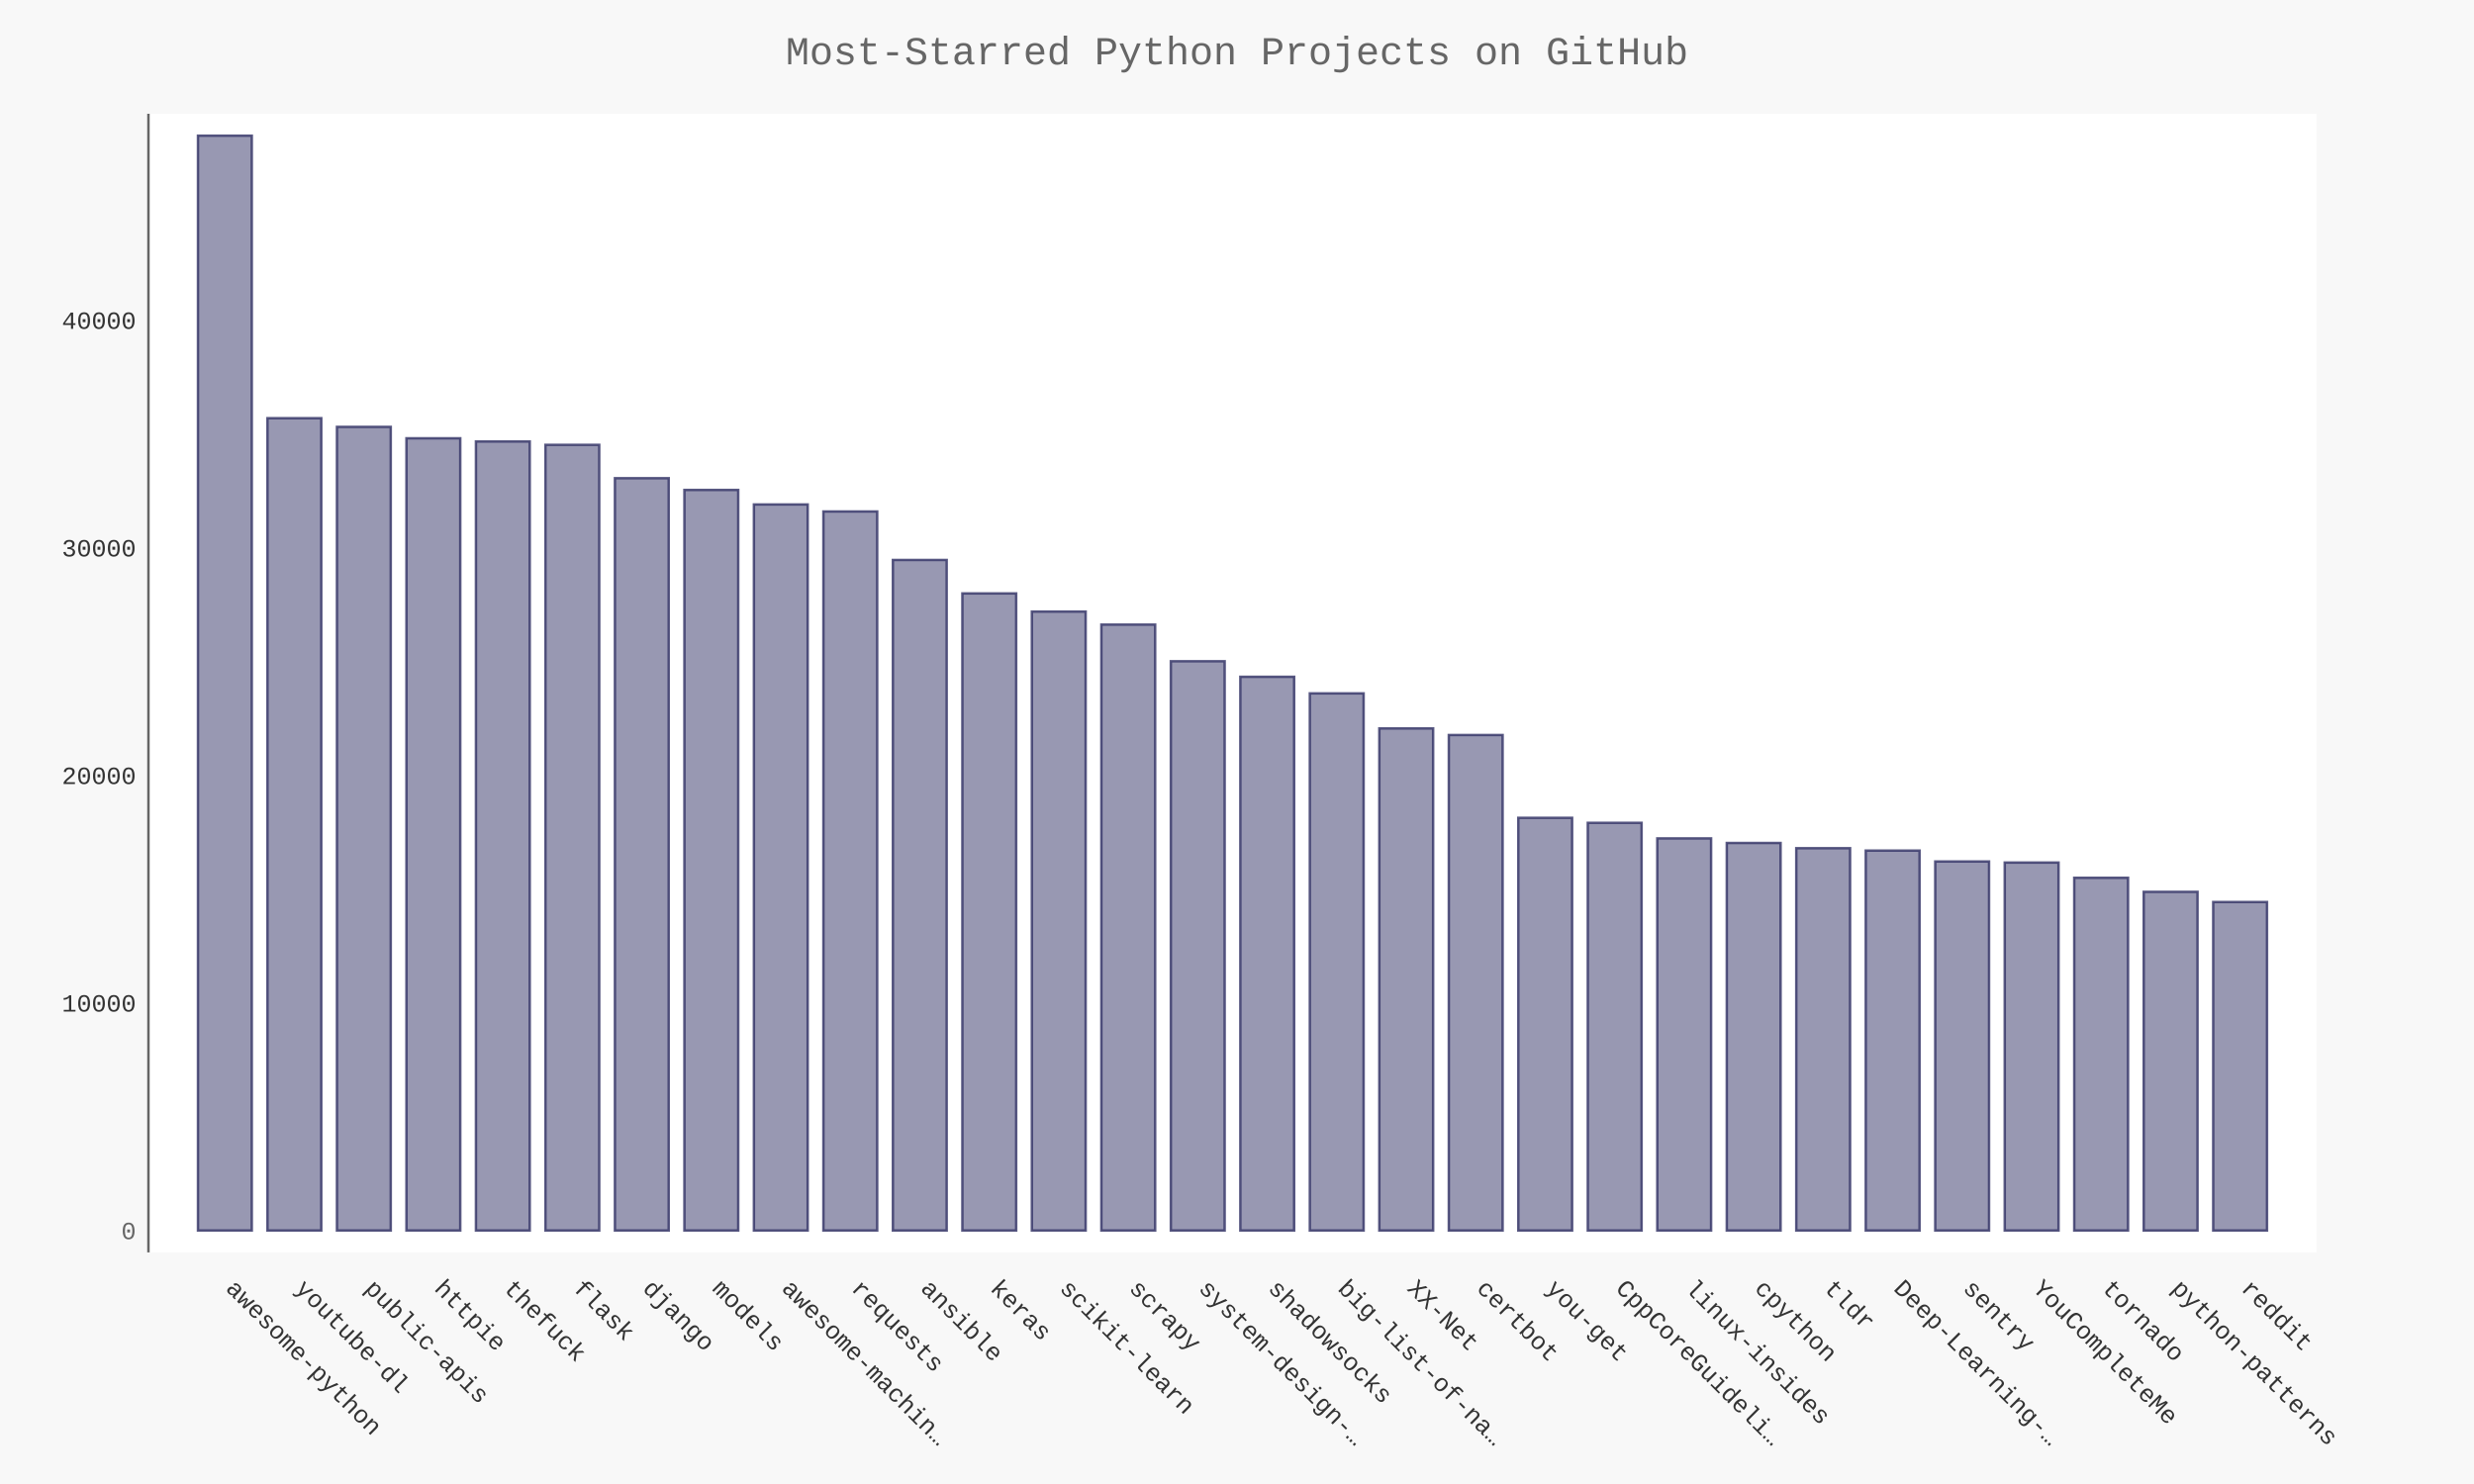
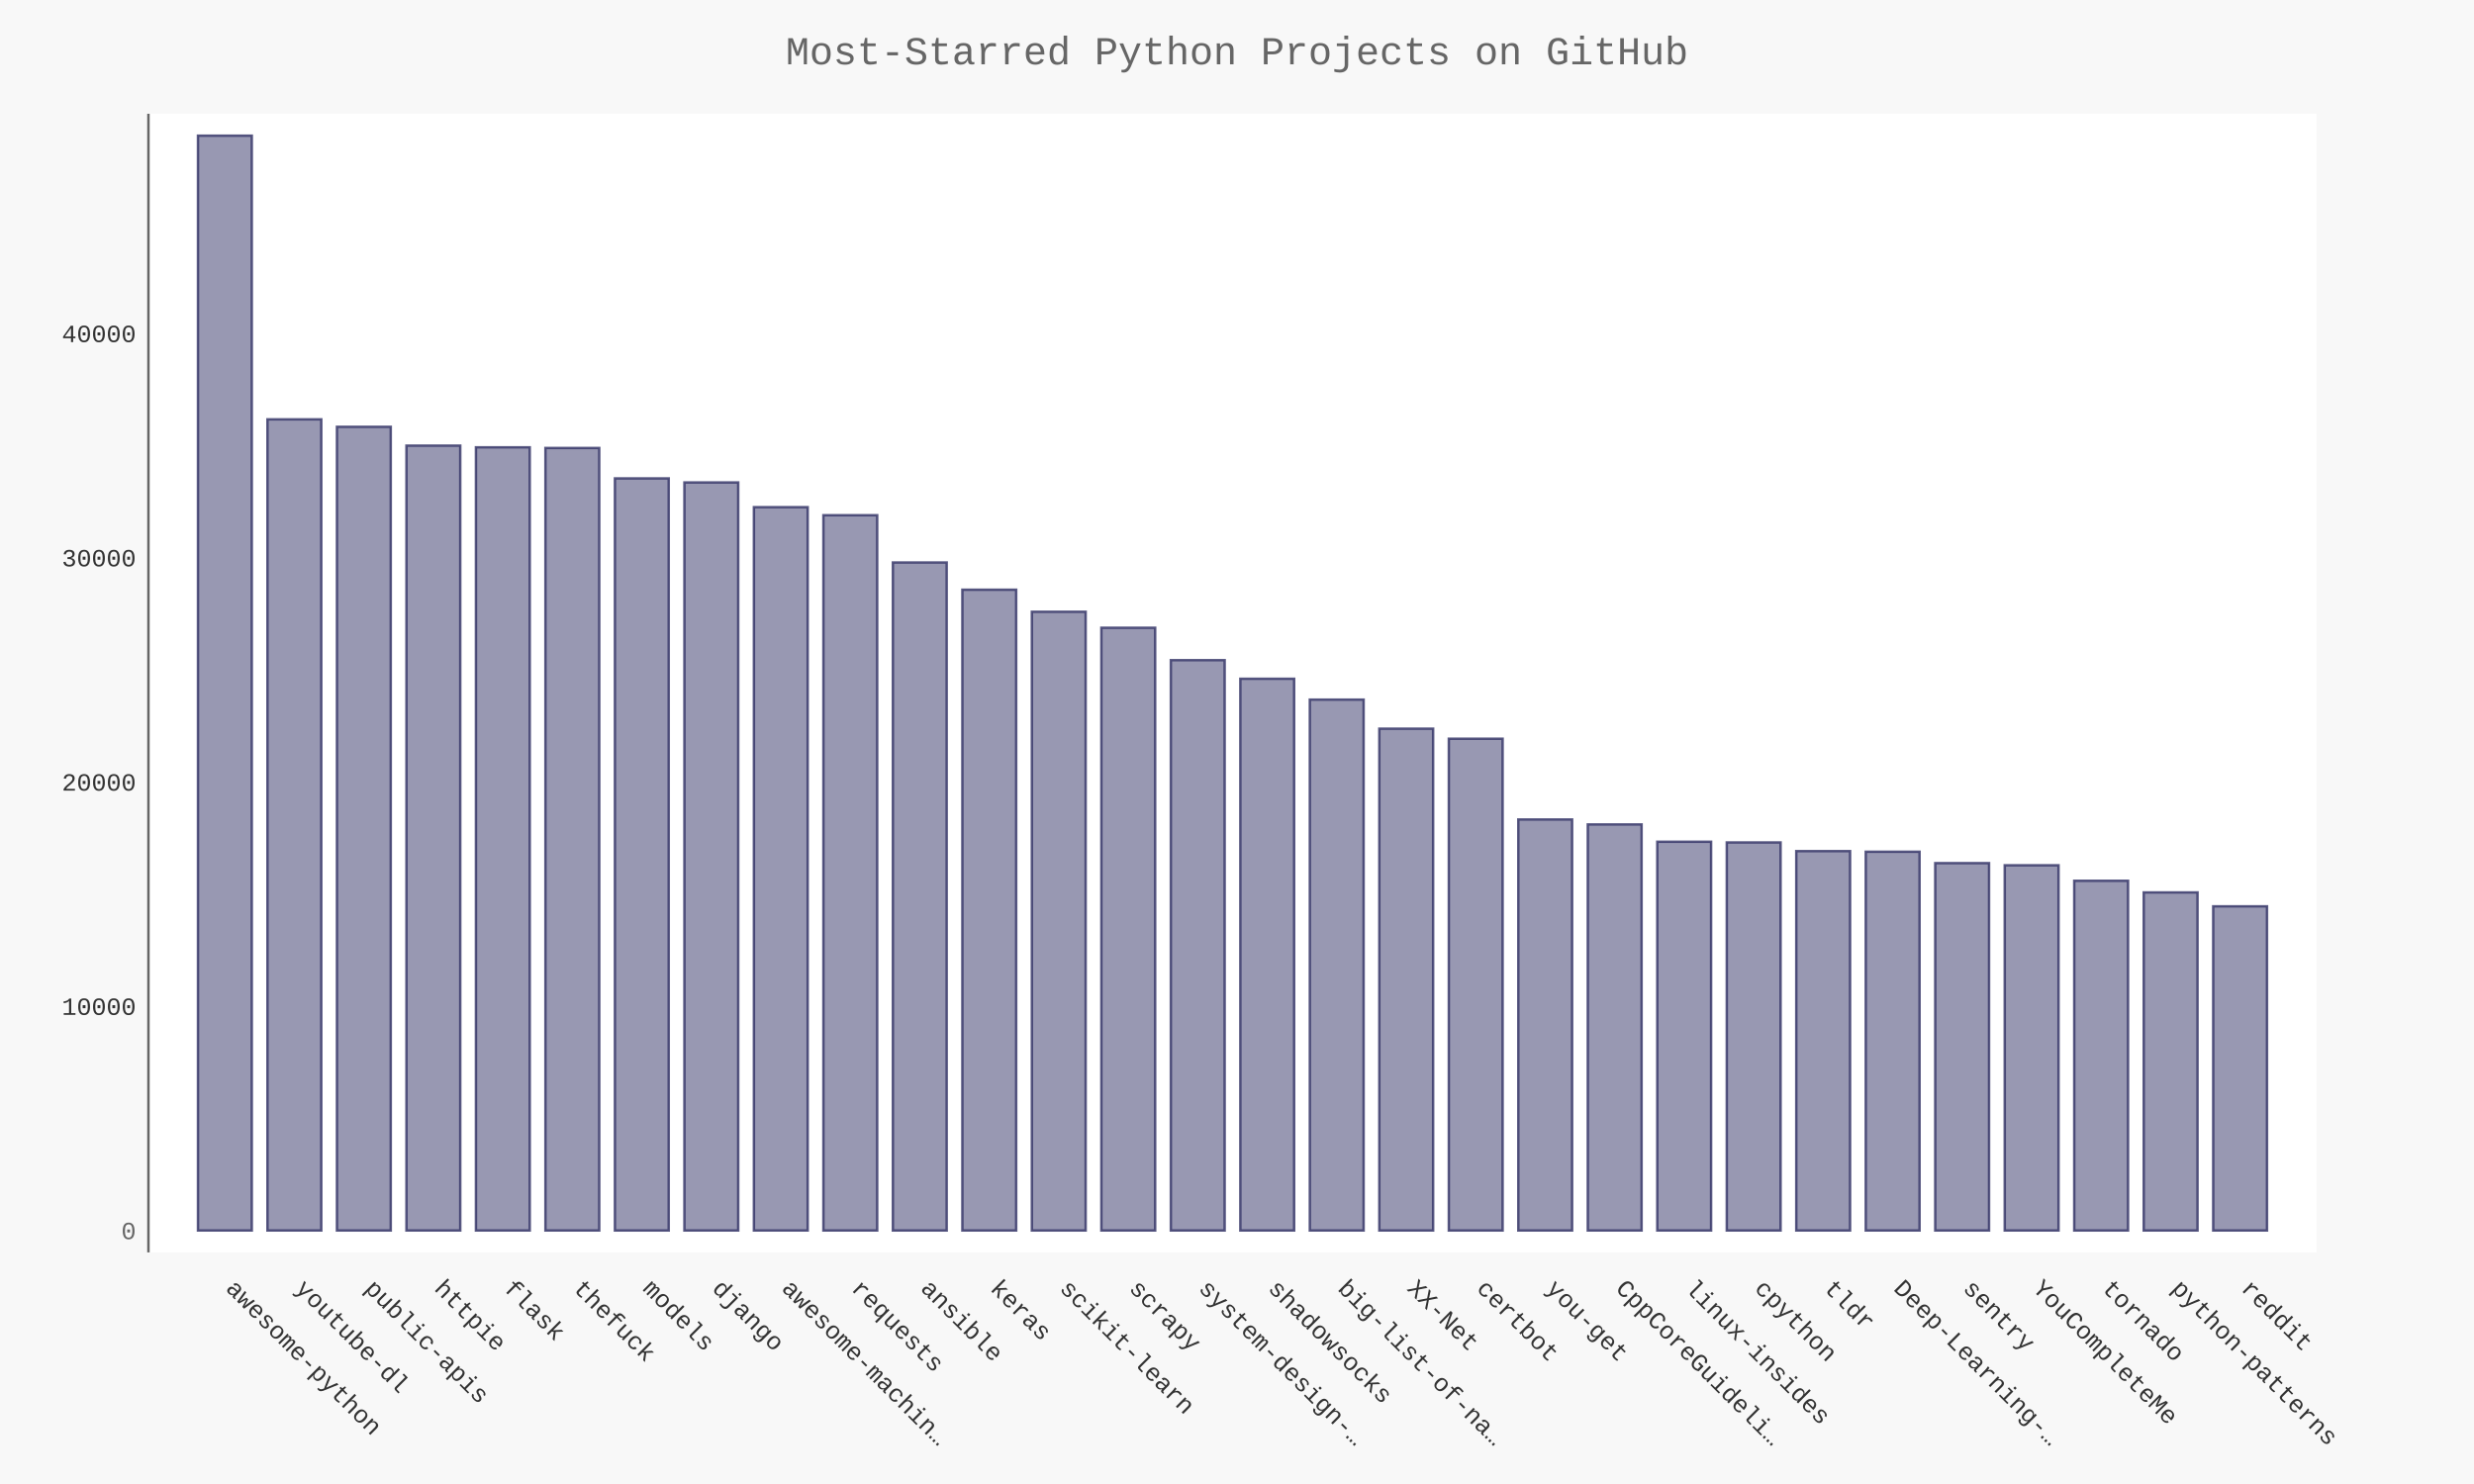
- <svg xmlns="http://www.w3.org/2000/svg" xmlns:xlink="http://www.w3.org/1999/xlink" class="pygal-chart" id="chart-b6508878-19f5-4d67-a6a8-941f6b8c673f" viewBox="0 0 1000 600">
+ <svg xmlns="http://www.w3.org/2000/svg" xmlns:xlink="http://www.w3.org/1999/xlink" id="chart-c97b041d-a76c-47fd-98cb-1122f6dab88b" class="pygal-chart" viewBox="0 0 1000 600">
  <defs>
-     <style type="text/css">#chart-b6508878-19f5-4d67-a6a8-941f6b8c673f{-webkit-user-select:none;-webkit-font-smoothing:antialiased;font-family:Consolas,"Liberation Mono",Menlo,Courier,monospace}#chart-b6508878-19f5-4d67-a6a8-941f6b8c673f .title{font-family:Consolas,"Liberation Mono",Menlo,Courier,monospace;font-size:16px}#chart-b6508878-19f5-4d67-a6a8-941f6b8c673f .legends .legend text{font-family:Consolas,"Liberation Mono",Menlo,Courier,monospace;font-size:14px}#chart-b6508878-19f5-4d67-a6a8-941f6b8c673f .axis text{font-family:Consolas,"Liberation Mono",Menlo,Courier,monospace;font-size:10px}#chart-b6508878-19f5-4d67-a6a8-941f6b8c673f .axis text.major{font-family:Consolas,"Liberation Mono",Menlo,Courier,monospace;font-size:10px}#chart-b6508878-19f5-4d67-a6a8-941f6b8c673f .text-overlay text.value{font-family:Consolas,"Liberation Mono",Menlo,Courier,monospace;font-size:16px}#chart-b6508878-19f5-4d67-a6a8-941f6b8c673f .text-overlay text.label{font-family:Consolas,"Liberation Mono",Menlo,Courier,monospace;font-size:10px}#chart-b6508878-19f5-4d67-a6a8-941f6b8c673f .tooltip{font-family:Consolas,"Liberation Mono",Menlo,Courier,monospace;font-size:14px}#chart-b6508878-19f5-4d67-a6a8-941f6b8c673f text.no_data{font-family:Consolas,"Liberation Mono",Menlo,Courier,monospace;font-size:64px}
- #chart-b6508878-19f5-4d67-a6a8-941f6b8c673f{background-color:#f8f8f8}#chart-b6508878-19f5-4d67-a6a8-941f6b8c673f path,#chart-b6508878-19f5-4d67-a6a8-941f6b8c673f line,#chart-b6508878-19f5-4d67-a6a8-941f6b8c673f rect,#chart-b6508878-19f5-4d67-a6a8-941f6b8c673f circle{-webkit-transition:250ms ease-in;-moz-transition:250ms ease-in;transition:250ms ease-in}#chart-b6508878-19f5-4d67-a6a8-941f6b8c673f .graph &gt; .background{fill:#f8f8f8}#chart-b6508878-19f5-4d67-a6a8-941f6b8c673f .plot &gt; .background{fill:#ffffff}#chart-b6508878-19f5-4d67-a6a8-941f6b8c673f .graph{fill:#333}#chart-b6508878-19f5-4d67-a6a8-941f6b8c673f text.no_data{fill:#666}#chart-b6508878-19f5-4d67-a6a8-941f6b8c673f .title{fill:#666}#chart-b6508878-19f5-4d67-a6a8-941f6b8c673f .legends .legend text{fill:#333}#chart-b6508878-19f5-4d67-a6a8-941f6b8c673f .legends .legend:hover text{fill:#666}#chart-b6508878-19f5-4d67-a6a8-941f6b8c673f .axis .line{stroke:#666}#chart-b6508878-19f5-4d67-a6a8-941f6b8c673f .axis .guide.line{stroke:rgba(0,0,0,0.5)}#chart-b6508878-19f5-4d67-a6a8-941f6b8c673f .axis .major.line{stroke:#333}#chart-b6508878-19f5-4d67-a6a8-941f6b8c673f .axis text.major{fill:#666}#chart-b6508878-19f5-4d67-a6a8-941f6b8c673f .axis.y .guides:hover .guide.line,#chart-b6508878-19f5-4d67-a6a8-941f6b8c673f .line-graph .axis.x .guides:hover .guide.line,#chart-b6508878-19f5-4d67-a6a8-941f6b8c673f .stackedline-graph .axis.x .guides:hover .guide.line,#chart-b6508878-19f5-4d67-a6a8-941f6b8c673f .xy-graph .axis.x .guides:hover .guide.line{stroke:#666}#chart-b6508878-19f5-4d67-a6a8-941f6b8c673f .axis .guides:hover text{fill:#666}#chart-b6508878-19f5-4d67-a6a8-941f6b8c673f .reactive{fill-opacity:.5;stroke-opacity:.8}#chart-b6508878-19f5-4d67-a6a8-941f6b8c673f .ci{stroke:#333}#chart-b6508878-19f5-4d67-a6a8-941f6b8c673f .reactive.active,#chart-b6508878-19f5-4d67-a6a8-941f6b8c673f .active .reactive{fill-opacity:.9;stroke-opacity:.9;stroke-width:4}#chart-b6508878-19f5-4d67-a6a8-941f6b8c673f .ci .reactive.active{stroke-width:1.5}#chart-b6508878-19f5-4d67-a6a8-941f6b8c673f .series text{fill:#666}#chart-b6508878-19f5-4d67-a6a8-941f6b8c673f .tooltip rect{fill:#ffffff;stroke:#666;-webkit-transition:opacity 250ms ease-in;-moz-transition:opacity 250ms ease-in;transition:opacity 250ms ease-in}#chart-b6508878-19f5-4d67-a6a8-941f6b8c673f .tooltip .label{fill:#333}#chart-b6508878-19f5-4d67-a6a8-941f6b8c673f .tooltip .label{fill:#333}#chart-b6508878-19f5-4d67-a6a8-941f6b8c673f .tooltip .legend{font-size:.8em;fill:rgba(0,0,0,0.5)}#chart-b6508878-19f5-4d67-a6a8-941f6b8c673f .tooltip .x_label{font-size:.6em;fill:#666}#chart-b6508878-19f5-4d67-a6a8-941f6b8c673f .tooltip .xlink{font-size:.5em;text-decoration:underline}#chart-b6508878-19f5-4d67-a6a8-941f6b8c673f .tooltip .value{font-size:1.5em}#chart-b6508878-19f5-4d67-a6a8-941f6b8c673f .bound{font-size:.5em}#chart-b6508878-19f5-4d67-a6a8-941f6b8c673f .max-value{font-size:.75em;fill:rgba(0,0,0,0.5)}#chart-b6508878-19f5-4d67-a6a8-941f6b8c673f .map-element{fill:#ffffff;stroke:rgba(0,0,0,0.5) !important}#chart-b6508878-19f5-4d67-a6a8-941f6b8c673f .map-element .reactive{fill-opacity:inherit;stroke-opacity:inherit}#chart-b6508878-19f5-4d67-a6a8-941f6b8c673f .color-0,#chart-b6508878-19f5-4d67-a6a8-941f6b8c673f .color-0 a:visited{stroke:#333366;fill:#333366}#chart-b6508878-19f5-4d67-a6a8-941f6b8c673f .text-overlay .color-0 text{fill:black}
- #chart-b6508878-19f5-4d67-a6a8-941f6b8c673f text.no_data{text-anchor:middle}#chart-b6508878-19f5-4d67-a6a8-941f6b8c673f .guide.line{fill:none}#chart-b6508878-19f5-4d67-a6a8-941f6b8c673f .centered{text-anchor:middle}#chart-b6508878-19f5-4d67-a6a8-941f6b8c673f .title{text-anchor:middle}#chart-b6508878-19f5-4d67-a6a8-941f6b8c673f .legends .legend text{fill-opacity:1}#chart-b6508878-19f5-4d67-a6a8-941f6b8c673f .axis.x text{text-anchor:middle}#chart-b6508878-19f5-4d67-a6a8-941f6b8c673f .axis.x:not(.web) text[transform]{text-anchor:start}#chart-b6508878-19f5-4d67-a6a8-941f6b8c673f .axis.x:not(.web) text[transform].backwards{text-anchor:end}#chart-b6508878-19f5-4d67-a6a8-941f6b8c673f .axis.y text{text-anchor:end}#chart-b6508878-19f5-4d67-a6a8-941f6b8c673f .axis.y text[transform].backwards{text-anchor:start}#chart-b6508878-19f5-4d67-a6a8-941f6b8c673f .axis.y2 text{text-anchor:start}#chart-b6508878-19f5-4d67-a6a8-941f6b8c673f .axis.y2 text[transform].backwards{text-anchor:end}#chart-b6508878-19f5-4d67-a6a8-941f6b8c673f .axis .guide.line{stroke-dasharray:4,4}#chart-b6508878-19f5-4d67-a6a8-941f6b8c673f .axis .major.guide.line{stroke-dasharray:6,6}#chart-b6508878-19f5-4d67-a6a8-941f6b8c673f .horizontal .axis.y .guide.line,#chart-b6508878-19f5-4d67-a6a8-941f6b8c673f .horizontal .axis.y2 .guide.line,#chart-b6508878-19f5-4d67-a6a8-941f6b8c673f .vertical .axis.x .guide.line{opacity:0}#chart-b6508878-19f5-4d67-a6a8-941f6b8c673f .horizontal .axis.always_show .guide.line,#chart-b6508878-19f5-4d67-a6a8-941f6b8c673f .vertical .axis.always_show .guide.line{opacity:1 !important}#chart-b6508878-19f5-4d67-a6a8-941f6b8c673f .axis.y .guides:hover .guide.line,#chart-b6508878-19f5-4d67-a6a8-941f6b8c673f .axis.y2 .guides:hover .guide.line,#chart-b6508878-19f5-4d67-a6a8-941f6b8c673f .axis.x .guides:hover .guide.line{opacity:1}#chart-b6508878-19f5-4d67-a6a8-941f6b8c673f .axis .guides:hover text{opacity:1}#chart-b6508878-19f5-4d67-a6a8-941f6b8c673f .nofill{fill:none}#chart-b6508878-19f5-4d67-a6a8-941f6b8c673f .subtle-fill{fill-opacity:.2}#chart-b6508878-19f5-4d67-a6a8-941f6b8c673f .dot{stroke-width:1px;fill-opacity:1}#chart-b6508878-19f5-4d67-a6a8-941f6b8c673f .dot.active{stroke-width:5px}#chart-b6508878-19f5-4d67-a6a8-941f6b8c673f .dot.negative{fill:transparent}#chart-b6508878-19f5-4d67-a6a8-941f6b8c673f text,#chart-b6508878-19f5-4d67-a6a8-941f6b8c673f tspan{stroke:none !important}#chart-b6508878-19f5-4d67-a6a8-941f6b8c673f .series text.active{opacity:1}#chart-b6508878-19f5-4d67-a6a8-941f6b8c673f .tooltip rect{fill-opacity:.95;stroke-width:.5}#chart-b6508878-19f5-4d67-a6a8-941f6b8c673f .tooltip text{fill-opacity:1}#chart-b6508878-19f5-4d67-a6a8-941f6b8c673f .showable{visibility:hidden}#chart-b6508878-19f5-4d67-a6a8-941f6b8c673f .showable.shown{visibility:visible}#chart-b6508878-19f5-4d67-a6a8-941f6b8c673f .gauge-background{fill:rgba(229,229,229,1);stroke:none}#chart-b6508878-19f5-4d67-a6a8-941f6b8c673f .bg-lines{stroke:#f8f8f8;stroke-width:2px}</style>
+     <style type="text/css">#chart-c97b041d-a76c-47fd-98cb-1122f6dab88b{-webkit-user-select:none;-webkit-font-smoothing:antialiased;font-family:Consolas,"Liberation Mono",Menlo,Courier,monospace}#chart-c97b041d-a76c-47fd-98cb-1122f6dab88b .title{font-family:Consolas,"Liberation Mono",Menlo,Courier,monospace;font-size:16px}#chart-c97b041d-a76c-47fd-98cb-1122f6dab88b .legends .legend text{font-family:Consolas,"Liberation Mono",Menlo,Courier,monospace;font-size:14px}#chart-c97b041d-a76c-47fd-98cb-1122f6dab88b .axis text{font-family:Consolas,"Liberation Mono",Menlo,Courier,monospace;font-size:10px}#chart-c97b041d-a76c-47fd-98cb-1122f6dab88b .axis text.major{font-family:Consolas,"Liberation Mono",Menlo,Courier,monospace;font-size:10px}#chart-c97b041d-a76c-47fd-98cb-1122f6dab88b .text-overlay text.value{font-family:Consolas,"Liberation Mono",Menlo,Courier,monospace;font-size:16px}#chart-c97b041d-a76c-47fd-98cb-1122f6dab88b .text-overlay text.label{font-family:Consolas,"Liberation Mono",Menlo,Courier,monospace;font-size:10px}#chart-c97b041d-a76c-47fd-98cb-1122f6dab88b .tooltip{font-family:Consolas,"Liberation Mono",Menlo,Courier,monospace;font-size:14px}#chart-c97b041d-a76c-47fd-98cb-1122f6dab88b text.no_data{font-family:Consolas,"Liberation Mono",Menlo,Courier,monospace;font-size:64px}
+ #chart-c97b041d-a76c-47fd-98cb-1122f6dab88b{background-color:#f8f8f8}#chart-c97b041d-a76c-47fd-98cb-1122f6dab88b path,#chart-c97b041d-a76c-47fd-98cb-1122f6dab88b line,#chart-c97b041d-a76c-47fd-98cb-1122f6dab88b rect,#chart-c97b041d-a76c-47fd-98cb-1122f6dab88b circle{-webkit-transition:250ms ease-in;-moz-transition:250ms ease-in;transition:250ms ease-in}#chart-c97b041d-a76c-47fd-98cb-1122f6dab88b .graph &gt; .background{fill:#f8f8f8}#chart-c97b041d-a76c-47fd-98cb-1122f6dab88b .plot &gt; .background{fill:#ffffff}#chart-c97b041d-a76c-47fd-98cb-1122f6dab88b .graph{fill:#333}#chart-c97b041d-a76c-47fd-98cb-1122f6dab88b text.no_data{fill:#666}#chart-c97b041d-a76c-47fd-98cb-1122f6dab88b .title{fill:#666}#chart-c97b041d-a76c-47fd-98cb-1122f6dab88b .legends .legend text{fill:#333}#chart-c97b041d-a76c-47fd-98cb-1122f6dab88b .legends .legend:hover text{fill:#666}#chart-c97b041d-a76c-47fd-98cb-1122f6dab88b .axis .line{stroke:#666}#chart-c97b041d-a76c-47fd-98cb-1122f6dab88b .axis .guide.line{stroke:rgba(0,0,0,0.5)}#chart-c97b041d-a76c-47fd-98cb-1122f6dab88b .axis .major.line{stroke:#333}#chart-c97b041d-a76c-47fd-98cb-1122f6dab88b .axis text.major{fill:#666}#chart-c97b041d-a76c-47fd-98cb-1122f6dab88b .axis.y .guides:hover .guide.line,#chart-c97b041d-a76c-47fd-98cb-1122f6dab88b .line-graph .axis.x .guides:hover .guide.line,#chart-c97b041d-a76c-47fd-98cb-1122f6dab88b .stackedline-graph .axis.x .guides:hover .guide.line,#chart-c97b041d-a76c-47fd-98cb-1122f6dab88b .xy-graph .axis.x .guides:hover .guide.line{stroke:#666}#chart-c97b041d-a76c-47fd-98cb-1122f6dab88b .axis .guides:hover text{fill:#666}#chart-c97b041d-a76c-47fd-98cb-1122f6dab88b .reactive{fill-opacity:.5;stroke-opacity:.8}#chart-c97b041d-a76c-47fd-98cb-1122f6dab88b .ci{stroke:#333}#chart-c97b041d-a76c-47fd-98cb-1122f6dab88b .reactive.active,#chart-c97b041d-a76c-47fd-98cb-1122f6dab88b .active .reactive{fill-opacity:.9;stroke-opacity:.9;stroke-width:4}#chart-c97b041d-a76c-47fd-98cb-1122f6dab88b .ci .reactive.active{stroke-width:1.5}#chart-c97b041d-a76c-47fd-98cb-1122f6dab88b .series text{fill:#666}#chart-c97b041d-a76c-47fd-98cb-1122f6dab88b .tooltip rect{fill:#ffffff;stroke:#666;-webkit-transition:opacity 250ms ease-in;-moz-transition:opacity 250ms ease-in;transition:opacity 250ms ease-in}#chart-c97b041d-a76c-47fd-98cb-1122f6dab88b .tooltip .label{fill:#333}#chart-c97b041d-a76c-47fd-98cb-1122f6dab88b .tooltip .label{fill:#333}#chart-c97b041d-a76c-47fd-98cb-1122f6dab88b .tooltip .legend{font-size:.8em;fill:rgba(0,0,0,0.5)}#chart-c97b041d-a76c-47fd-98cb-1122f6dab88b .tooltip .x_label{font-size:.6em;fill:#666}#chart-c97b041d-a76c-47fd-98cb-1122f6dab88b .tooltip .xlink{font-size:.5em;text-decoration:underline}#chart-c97b041d-a76c-47fd-98cb-1122f6dab88b .tooltip .value{font-size:1.5em}#chart-c97b041d-a76c-47fd-98cb-1122f6dab88b .bound{font-size:.5em}#chart-c97b041d-a76c-47fd-98cb-1122f6dab88b .max-value{font-size:.75em;fill:rgba(0,0,0,0.5)}#chart-c97b041d-a76c-47fd-98cb-1122f6dab88b .map-element{fill:#ffffff;stroke:rgba(0,0,0,0.5) !important}#chart-c97b041d-a76c-47fd-98cb-1122f6dab88b .map-element .reactive{fill-opacity:inherit;stroke-opacity:inherit}#chart-c97b041d-a76c-47fd-98cb-1122f6dab88b .color-0,#chart-c97b041d-a76c-47fd-98cb-1122f6dab88b .color-0 a:visited{stroke:#333366;fill:#333366}#chart-c97b041d-a76c-47fd-98cb-1122f6dab88b .text-overlay .color-0 text{fill:black}
+ #chart-c97b041d-a76c-47fd-98cb-1122f6dab88b text.no_data{text-anchor:middle}#chart-c97b041d-a76c-47fd-98cb-1122f6dab88b .guide.line{fill:none}#chart-c97b041d-a76c-47fd-98cb-1122f6dab88b .centered{text-anchor:middle}#chart-c97b041d-a76c-47fd-98cb-1122f6dab88b .title{text-anchor:middle}#chart-c97b041d-a76c-47fd-98cb-1122f6dab88b .legends .legend text{fill-opacity:1}#chart-c97b041d-a76c-47fd-98cb-1122f6dab88b .axis.x text{text-anchor:middle}#chart-c97b041d-a76c-47fd-98cb-1122f6dab88b .axis.x:not(.web) text[transform]{text-anchor:start}#chart-c97b041d-a76c-47fd-98cb-1122f6dab88b .axis.x:not(.web) text[transform].backwards{text-anchor:end}#chart-c97b041d-a76c-47fd-98cb-1122f6dab88b .axis.y text{text-anchor:end}#chart-c97b041d-a76c-47fd-98cb-1122f6dab88b .axis.y text[transform].backwards{text-anchor:start}#chart-c97b041d-a76c-47fd-98cb-1122f6dab88b .axis.y2 text{text-anchor:start}#chart-c97b041d-a76c-47fd-98cb-1122f6dab88b .axis.y2 text[transform].backwards{text-anchor:end}#chart-c97b041d-a76c-47fd-98cb-1122f6dab88b .axis .guide.line{stroke-dasharray:4,4}#chart-c97b041d-a76c-47fd-98cb-1122f6dab88b .axis .major.guide.line{stroke-dasharray:6,6}#chart-c97b041d-a76c-47fd-98cb-1122f6dab88b .horizontal .axis.y .guide.line,#chart-c97b041d-a76c-47fd-98cb-1122f6dab88b .horizontal .axis.y2 .guide.line,#chart-c97b041d-a76c-47fd-98cb-1122f6dab88b .vertical .axis.x .guide.line{opacity:0}#chart-c97b041d-a76c-47fd-98cb-1122f6dab88b .horizontal .axis.always_show .guide.line,#chart-c97b041d-a76c-47fd-98cb-1122f6dab88b .vertical .axis.always_show .guide.line{opacity:1 !important}#chart-c97b041d-a76c-47fd-98cb-1122f6dab88b .axis.y .guides:hover .guide.line,#chart-c97b041d-a76c-47fd-98cb-1122f6dab88b .axis.y2 .guides:hover .guide.line,#chart-c97b041d-a76c-47fd-98cb-1122f6dab88b .axis.x .guides:hover .guide.line{opacity:1}#chart-c97b041d-a76c-47fd-98cb-1122f6dab88b .axis .guides:hover text{opacity:1}#chart-c97b041d-a76c-47fd-98cb-1122f6dab88b .nofill{fill:none}#chart-c97b041d-a76c-47fd-98cb-1122f6dab88b .subtle-fill{fill-opacity:.2}#chart-c97b041d-a76c-47fd-98cb-1122f6dab88b .dot{stroke-width:1px;fill-opacity:1}#chart-c97b041d-a76c-47fd-98cb-1122f6dab88b .dot.active{stroke-width:5px}#chart-c97b041d-a76c-47fd-98cb-1122f6dab88b .dot.negative{fill:transparent}#chart-c97b041d-a76c-47fd-98cb-1122f6dab88b text,#chart-c97b041d-a76c-47fd-98cb-1122f6dab88b tspan{stroke:none !important}#chart-c97b041d-a76c-47fd-98cb-1122f6dab88b .series text.active{opacity:1}#chart-c97b041d-a76c-47fd-98cb-1122f6dab88b .tooltip rect{fill-opacity:.95;stroke-width:.5}#chart-c97b041d-a76c-47fd-98cb-1122f6dab88b .tooltip text{fill-opacity:1}#chart-c97b041d-a76c-47fd-98cb-1122f6dab88b .showable{visibility:hidden}#chart-c97b041d-a76c-47fd-98cb-1122f6dab88b .showable.shown{visibility:visible}#chart-c97b041d-a76c-47fd-98cb-1122f6dab88b .gauge-background{fill:rgba(229,229,229,1);stroke:none}#chart-c97b041d-a76c-47fd-98cb-1122f6dab88b .bg-lines{stroke:#f8f8f8;stroke-width:2px}</style>
  </defs>
  <g class="graph bar-graph vertical">
    <rect class="background" height="600" width="1000" x="0" y="0" />
    <g class="plot" transform="translate(60, 46)">
      <rect class="background" height="460.36" width="876.36" x="0" y="0" />
      <g class="axis y">
        <g class="guides">
          <text class="major" x="-5" y="455.007">0</text>
        </g>
        <g class="guides">
-           <text class="" x="-5" y="362.995">10000</text>
-         </g>
-         <g class="guides">
-           <text class="" x="-5" y="270.982">20000</text>
-         </g>
-         <g class="guides">
-           <text class="" x="-5" y="178.97">30000</text>
-         </g>
-         <g class="guides">
-           <text class="" x="-5" y="86.957">40000</text>
+           <text class="" x="-5" y="364.333">10000</text>
+         </g>
+         <g class="guides">
+           <text class="" x="-5" y="273.659">20000</text>
+         </g>
+         <g class="guides">
+           <text class="" x="-5" y="182.984">30000</text>
+         </g>
+         <g class="guides">
+           <text class="" x="-5" y="92.31">40000</text>
        </g>
      </g>
      <g class="axis x">
        <path class="line" d="M0 0 v460.36" />
        <g class="guides">
          <path class="guide line" d="M30.897 0 v460.36" />
-           <text class="" transform="rotate(45 30.89732 475.3604)" x="30.897" y="475.36">awesome-python</text>
+           <text class="" x="30.897" y="475.36" transform="rotate(45 30.89732 475.3604)">awesome-python</text>
        </g>
        <g class="guides">
          <path class="guide line" d="M58.986 0 v460.36" />
-           <text class="" transform="rotate(45 58.9858 475.3604)" x="58.986" y="475.36">youtube-dl</text>
+           <text class="" x="58.986" y="475.36" transform="rotate(45 58.9858 475.3604)">youtube-dl</text>
        </g>
        <g class="guides">
          <path class="guide line" d="M87.074 0 v460.36" />
-           <text class="" transform="rotate(45 87.07427 475.3604)" x="87.074" y="475.36">public-apis</text>
+           <text class="" x="87.074" y="475.36" transform="rotate(45 87.07427 475.3604)">public-apis</text>
        </g>
        <g class="guides">
          <path class="guide line" d="M115.163 0 v460.36" />
-           <text class="" transform="rotate(45 115.1627 475.3604)" x="115.163" y="475.36">httpie</text>
+           <text class="" x="115.163" y="475.36" transform="rotate(45 115.1627 475.3604)">httpie</text>
        </g>
        <g class="guides">
          <path class="guide line" d="M143.251 0 v460.36" />
-           <text class="" transform="rotate(45 143.2512 475.3604)" x="143.251" y="475.36">thefuck</text>
+           <text class="" x="143.251" y="475.36" transform="rotate(45 143.2512 475.3604)">flask</text>
        </g>
        <g class="guides">
          <path class="guide line" d="M171.34 0 v460.36" />
-           <text class="" transform="rotate(45 171.3397 475.3604)" x="171.34" y="475.36">flask</text>
+           <text class="" x="171.34" y="475.36" transform="rotate(45 171.3397 475.3604)">thefuck</text>
        </g>
        <g class="guides">
          <path class="guide line" d="M199.428 0 v460.36" />
-           <text class="" transform="rotate(45 199.4282 475.3604)" x="199.428" y="475.36">django</text>
+           <text class="" x="199.428" y="475.36" transform="rotate(45 199.4282 475.3604)">models</text>
        </g>
        <g class="guides">
          <path class="guide line" d="M227.517 0 v460.36" />
-           <text class="" transform="rotate(45 227.5166 475.3604)" x="227.517" y="475.36">models</text>
+           <text class="" x="227.517" y="475.36" transform="rotate(45 227.5166 475.3604)">django</text>
        </g>
        <g class="guides">
          <path class="guide line" d="M255.605 0 v460.36" />
-           <text class="" transform="rotate(45 255.6051 475.3604)" x="255.605" y="475.36">awesome-machin…</text>
+           <text class="" x="255.605" y="475.36" transform="rotate(45 255.6051 475.3604)">awesome-machin…</text>
        </g>
        <g class="guides">
          <path class="guide line" d="M283.694 0 v460.36" />
-           <text class="" transform="rotate(45 283.6936 475.3604)" x="283.694" y="475.36">requests</text>
+           <text class="" x="283.694" y="475.36" transform="rotate(45 283.6936 475.3604)">requests</text>
        </g>
        <g class="guides">
          <path class="guide line" d="M311.782 0 v460.36" />
-           <text class="" transform="rotate(45 311.7821 475.3604)" x="311.782" y="475.36">ansible</text>
+           <text class="" x="311.782" y="475.36" transform="rotate(45 311.7821 475.3604)">ansible</text>
        </g>
        <g class="guides">
          <path class="guide line" d="M339.871 0 v460.36" />
-           <text class="" transform="rotate(45 339.8705 475.3604)" x="339.871" y="475.36">keras</text>
+           <text class="" x="339.871" y="475.36" transform="rotate(45 339.8705 475.3604)">keras</text>
        </g>
        <g class="guides">
          <path class="guide line" d="M367.959 0 v460.36" />
-           <text class="" transform="rotate(45 367.959 475.3604)" x="367.959" y="475.36">scikit-learn</text>
+           <text class="" x="367.959" y="475.36" transform="rotate(45 367.959 475.3604)">scikit-learn</text>
        </g>
        <g class="guides">
          <path class="guide line" d="M396.047 0 v460.36" />
-           <text class="" transform="rotate(45 396.0475 475.3604)" x="396.047" y="475.36">scrapy</text>
+           <text class="" x="396.047" y="475.36" transform="rotate(45 396.0475 475.3604)">scrapy</text>
        </g>
        <g class="guides">
          <path class="guide line" d="M424.136 0 v460.36" />
-           <text class="" transform="rotate(45 424.136 475.3604)" x="424.136" y="475.36">system-design-…</text>
+           <text class="" x="424.136" y="475.36" transform="rotate(45 424.136 475.3604)">system-design-…</text>
        </g>
        <g class="guides">
          <path class="guide line" d="M452.224 0 v460.36" />
-           <text class="" transform="rotate(45 452.2244 475.3604)" x="452.224" y="475.36">shadowsocks</text>
+           <text class="" x="452.224" y="475.36" transform="rotate(45 452.2244 475.3604)">shadowsocks</text>
        </g>
        <g class="guides">
          <path class="guide line" d="M480.313 0 v460.36" />
-           <text class="" transform="rotate(45 480.3129 475.3604)" x="480.313" y="475.36">big-list-of-na…</text>
+           <text class="" x="480.313" y="475.36" transform="rotate(45 480.3129 475.3604)">big-list-of-na…</text>
        </g>
        <g class="guides">
          <path class="guide line" d="M508.401 0 v460.36" />
-           <text class="" transform="rotate(45 508.4014 475.3604)" x="508.401" y="475.36">XX-Net</text>
+           <text class="" x="508.401" y="475.36" transform="rotate(45 508.4014 475.3604)">XX-Net</text>
        </g>
        <g class="guides">
          <path class="guide line" d="M536.49 0 v460.36" />
-           <text class="" transform="rotate(45 536.4899 475.3604)" x="536.49" y="475.36">certbot</text>
+           <text class="" x="536.49" y="475.36" transform="rotate(45 536.4899 475.3604)">certbot</text>
        </g>
        <g class="guides">
          <path class="guide line" d="M564.578 0 v460.36" />
-           <text class="" transform="rotate(45 564.5783 475.3604)" x="564.578" y="475.36">you-get</text>
+           <text class="" x="564.578" y="475.36" transform="rotate(45 564.5783 475.3604)">you-get</text>
        </g>
        <g class="guides">
          <path class="guide line" d="M592.667 0 v460.36" />
-           <text class="" transform="rotate(45 592.6668 475.3604)" x="592.667" y="475.36">CppCoreGuideli…</text>
+           <text class="" x="592.667" y="475.36" transform="rotate(45 592.6668 475.3604)">CppCoreGuideli…</text>
        </g>
        <g class="guides">
          <path class="guide line" d="M620.755 0 v460.36" />
-           <text class="" transform="rotate(45 620.7553 475.3604)" x="620.755" y="475.36">linux-insides</text>
+           <text class="" x="620.755" y="475.36" transform="rotate(45 620.7553 475.3604)">linux-insides</text>
        </g>
        <g class="guides">
          <path class="guide line" d="M648.844 0 v460.36" />
-           <text class="" transform="rotate(45 648.8438 475.3604)" x="648.844" y="475.36">cpython</text>
+           <text class="" x="648.844" y="475.36" transform="rotate(45 648.8438 475.3604)">cpython</text>
        </g>
        <g class="guides">
          <path class="guide line" d="M676.932 0 v460.36" />
-           <text class="" transform="rotate(45 676.9322 475.3604)" x="676.932" y="475.36">tldr</text>
+           <text class="" x="676.932" y="475.36" transform="rotate(45 676.9322 475.3604)">tldr</text>
        </g>
        <g class="guides">
          <path class="guide line" d="M705.021 0 v460.36" />
-           <text class="" transform="rotate(45 705.0207 475.3604)" x="705.021" y="475.36">Deep-Learning-…</text>
+           <text class="" x="705.021" y="475.36" transform="rotate(45 705.0207 475.3604)">Deep-Learning-…</text>
        </g>
        <g class="guides">
          <path class="guide line" d="M733.109 0 v460.36" />
-           <text class="" transform="rotate(45 733.1092 475.3604)" x="733.109" y="475.36">sentry</text>
+           <text class="" x="733.109" y="475.36" transform="rotate(45 733.1092 475.3604)">sentry</text>
        </g>
        <g class="guides">
          <path class="guide line" d="M761.198 0 v460.36" />
-           <text class="" transform="rotate(45 761.1976 475.3604)" x="761.198" y="475.36">YouCompleteMe</text>
+           <text class="" x="761.198" y="475.36" transform="rotate(45 761.1976 475.3604)">YouCompleteMe</text>
        </g>
        <g class="guides">
          <path class="guide line" d="M789.286 0 v460.36" />
-           <text class="" transform="rotate(45 789.2861 475.3604)" x="789.286" y="475.36">tornado</text>
+           <text class="" x="789.286" y="475.36" transform="rotate(45 789.2861 475.3604)">tornado</text>
        </g>
        <g class="guides">
          <path class="guide line" d="M817.375 0 v460.36" />
-           <text class="" transform="rotate(45 817.3746 475.3604)" x="817.375" y="475.36">python-patterns</text>
+           <text class="" x="817.375" y="475.36" transform="rotate(45 817.3746 475.3604)">python-patterns</text>
        </g>
        <g class="guides">
          <path class="guide line" d="M845.463 0 v460.36" />
-           <text class="" transform="rotate(45 845.4631 475.3604)" x="845.463" y="475.36">reddit</text>
+           <text class="" x="845.463" y="475.36" transform="rotate(45 845.4631 475.3604)">reddit</text>
        </g>
      </g>
      <g class="series serie-0 color-0">
        <g class="bars">
          <g class="bar">
            <a target="_blank" xlink:href="https://github.com/vinta/awesome-python">
              <rect class="rect reactive tooltip-trigger" height="442.654" rx="0" ry="0" width="21.752" x="20.021" y="8.853" />
            </a>
          </g>
          <g class="bar">
            <a target="_blank" xlink:href="https://github.com/rg3/youtube-dl">
-               <rect class="rect reactive tooltip-trigger" height="328.43" rx="0" ry="0" width="21.752" x="48.11" y="123.078" />
+               <rect class="rect reactive tooltip-trigger" height="327.96" rx="0" ry="0" width="21.752" x="48.11" y="123.547" />
            </a>
          </g>
          <g class="bar">
            <a target="_blank" xlink:href="https://github.com/toddmotto/public-apis">
-               <rect class="rect reactive tooltip-trigger" height="324.915" rx="0" ry="0" width="21.752" x="76.198" y="126.592" />
+               <rect class="rect reactive tooltip-trigger" height="324.941" rx="0" ry="0" width="21.752" x="76.198" y="126.567" />
            </a>
          </g>
          <g class="bar">
            <a target="_blank" xlink:href="https://github.com/jakubroztocil/httpie">
-               <rect class="rect reactive tooltip-trigger" height="320.314" rx="0" ry="0" width="21.752" x="104.287" y="131.193" />
+               <rect class="rect reactive tooltip-trigger" height="317.333" rx="0" ry="0" width="21.752" x="104.287" y="134.174" />
+             </a>
+           </g>
+           <g class="bar">
+             <a target="_blank" xlink:href="https://github.com/pallets/flask">
+               <rect class="rect reactive tooltip-trigger" height="316.653" rx="0" ry="0" width="21.752" x="132.375" y="134.854" />
            </a>
          </g>
          <g class="bar">
            <a target="_blank" xlink:href="https://github.com/nvbn/thefuck">
-               <rect class="rect reactive tooltip-trigger" height="319.008" rx="0" ry="0" width="21.752" x="132.375" y="132.5" />
-             </a>
-           </g>
-           <g class="bar">
-             <a target="_blank" xlink:href="https://github.com/pallets/flask">
-               <rect class="rect reactive tooltip-trigger" height="317.655" rx="0" ry="0" width="21.752" x="160.464" y="133.852" />
+               <rect class="rect reactive tooltip-trigger" height="316.381" rx="0" ry="0" width="21.752" x="160.464" y="135.126" />
+             </a>
+           </g>
+           <g class="bar">
+             <a target="_blank" xlink:href="https://github.com/tensorflow/models">
+               <rect class="rect reactive tooltip-trigger" height="304.086" rx="0" ry="0" width="21.752" x="188.552" y="147.422" />
            </a>
          </g>
          <g class="bar">
            <a target="_blank" xlink:href="https://github.com/django/django">
-               <rect class="rect reactive tooltip-trigger" height="304.166" rx="0" ry="0" width="21.752" x="188.552" y="147.341" />
-             </a>
-           </g>
-           <g class="bar">
-             <a target="_blank" xlink:href="https://github.com/tensorflow/models">
-               <rect class="rect reactive tooltip-trigger" height="299.418" rx="0" ry="0" width="21.752" x="216.641" y="152.089" />
+               <rect class="rect reactive tooltip-trigger" height="302.444" rx="0" ry="0" width="21.752" x="216.641" y="149.063" />
            </a>
          </g>
          <g class="bar">
            <a target="_blank" xlink:href="https://github.com/josephmisiti/awesome-machine-learning">
-               <rect class="rect reactive tooltip-trigger" height="293.548" rx="0" ry="0" width="21.752" x="244.729" y="157.96" />
+               <rect class="rect reactive tooltip-trigger" height="292.452" rx="0" ry="0" width="21.752" x="244.729" y="159.055" />
            </a>
          </g>
          <g class="bar">
            <a target="_blank" xlink:href="https://github.com/requests/requests">
-               <rect class="rect reactive tooltip-trigger" height="290.714" rx="0" ry="0" width="21.752" x="272.818" y="160.793" />
+               <rect class="rect reactive tooltip-trigger" height="289.197" rx="0" ry="0" width="21.752" x="272.818" y="162.31" />
            </a>
          </g>
          <g class="bar">
            <a target="_blank" xlink:href="https://github.com/ansible/ansible">
-               <rect class="rect reactive tooltip-trigger" height="271.115" rx="0" ry="0" width="21.752" x="300.906" y="180.392" />
+               <rect class="rect reactive tooltip-trigger" height="270.083" rx="0" ry="0" width="21.752" x="300.906" y="181.425" />
            </a>
          </g>
          <g class="bar">
            <a target="_blank" xlink:href="https://github.com/keras-team/keras">
-               <rect class="rect reactive tooltip-trigger" height="257.58" rx="0" ry="0" width="21.752" x="328.995" y="193.927" />
+               <rect class="rect reactive tooltip-trigger" height="259.084" rx="0" ry="0" width="21.752" x="328.995" y="192.423" />
            </a>
          </g>
          <g class="bar">
            <a target="_blank" xlink:href="https://github.com/scikit-learn/scikit-learn">
-               <rect class="rect reactive tooltip-trigger" height="250.237" rx="0" ry="0" width="21.752" x="357.083" y="201.27" />
+               <rect class="rect reactive tooltip-trigger" height="250.162" rx="0" ry="0" width="21.752" x="357.083" y="201.346" />
            </a>
          </g>
          <g class="bar">
            <a target="_blank" xlink:href="https://github.com/scrapy/scrapy">
-               <rect class="rect reactive tooltip-trigger" height="244.974" rx="0" ry="0" width="21.752" x="385.172" y="206.533" />
+               <rect class="rect reactive tooltip-trigger" height="243.696" rx="0" ry="0" width="21.752" x="385.172" y="207.811" />
            </a>
          </g>
          <g class="bar">
            <a target="_blank" xlink:href="https://github.com/donnemartin/system-design-primer">
-               <rect class="rect reactive tooltip-trigger" height="230.16" rx="0" ry="0" width="21.752" x="413.26" y="221.347" />
+               <rect class="rect reactive tooltip-trigger" height="230.594" rx="0" ry="0" width="21.752" x="413.26" y="220.913" />
            </a>
          </g>
          <g class="bar">
            <a target="_blank" xlink:href="https://github.com/shadowsocks/shadowsocks">
-               <rect class="rect reactive tooltip-trigger" height="223.876" rx="0" ry="0" width="21.752" x="441.349" y="227.631" />
+               <rect class="rect reactive tooltip-trigger" height="223.077" rx="0" ry="0" width="21.752" x="441.349" y="228.43" />
            </a>
          </g>
          <g class="bar">
            <a target="_blank" xlink:href="https://github.com/minimaxir/big-list-of-naughty-strings">
-               <rect class="rect reactive tooltip-trigger" height="217.168" rx="0" ry="0" width="21.752" x="469.437" y="234.339" />
+               <rect class="rect reactive tooltip-trigger" height="214.644" rx="0" ry="0" width="21.752" x="469.437" y="236.863" />
            </a>
          </g>
          <g class="bar">
            <a target="_blank" xlink:href="https://github.com/XX-net/XX-Net">
-               <rect class="rect reactive tooltip-trigger" height="202.998" rx="0" ry="0" width="21.752" x="497.526" y="248.509" />
+               <rect class="rect reactive tooltip-trigger" height="202.893" rx="0" ry="0" width="21.752" x="497.526" y="248.614" />
            </a>
          </g>
          <g class="bar">
            <a target="_blank" xlink:href="https://github.com/certbot/certbot">
-               <rect class="rect reactive tooltip-trigger" height="200.339" rx="0" ry="0" width="21.752" x="525.614" y="251.168" />
+               <rect class="rect reactive tooltip-trigger" height="198.831" rx="0" ry="0" width="21.752" x="525.614" y="252.677" />
            </a>
          </g>
          <g class="bar">
            <a target="_blank" xlink:href="https://github.com/soimort/you-get">
-               <rect class="rect reactive tooltip-trigger" height="166.856" rx="0" ry="0" width="21.752" x="553.702" y="284.652" />
+               <rect class="rect reactive tooltip-trigger" height="166.179" rx="0" ry="0" width="21.752" x="553.702" y="285.328" />
            </a>
          </g>
          <g class="bar">
            <a target="_blank" xlink:href="https://github.com/isocpp/CppCoreGuidelines">
-               <rect class="rect reactive tooltip-trigger" height="164.831" rx="0" ry="0" width="21.752" x="581.791" y="286.676" />
+               <rect class="rect reactive tooltip-trigger" height="164.175" rx="0" ry="0" width="21.752" x="581.791" y="287.332" />
            </a>
          </g>
          <g class="bar">
            <a target="_blank" xlink:href="https://github.com/0xAX/linux-insides">
-               <rect class="rect reactive tooltip-trigger" height="158.538" rx="0" ry="0" width="21.752" x="609.879" y="292.97" />
+               <rect class="rect reactive tooltip-trigger" height="157.184" rx="0" ry="0" width="21.752" x="609.879" y="294.323" />
            </a>
          </g>
          <g class="bar">
            <a target="_blank" xlink:href="https://github.com/python/cpython">
-               <rect class="rect reactive tooltip-trigger" height="156.688" rx="0" ry="0" width="21.752" x="637.968" y="294.819" />
+               <rect class="rect reactive tooltip-trigger" height="156.894" rx="0" ry="0" width="21.752" x="637.968" y="294.613" />
            </a>
          </g>
          <g class="bar">
            <a target="_blank" xlink:href="https://github.com/tldr-pages/tldr">
-               <rect class="rect reactive tooltip-trigger" height="154.572" rx="0" ry="0" width="21.752" x="666.056" y="296.935" />
+               <rect class="rect reactive tooltip-trigger" height="153.394" rx="0" ry="0" width="21.752" x="666.056" y="298.113" />
            </a>
          </g>
          <g class="bar">
            <a target="_blank" xlink:href="https://github.com/floodsung/Deep-Learning-Papers-Reading-Roadmap">
-               <rect class="rect reactive tooltip-trigger" height="153.606" rx="0" ry="0" width="21.752" x="694.145" y="297.901" />
+               <rect class="rect reactive tooltip-trigger" height="153.14" rx="0" ry="0" width="21.752" x="694.145" y="298.367" />
            </a>
          </g>
          <g class="bar">
            <a target="_blank" xlink:href="https://github.com/getsentry/sentry">
-               <rect class="rect reactive tooltip-trigger" height="149.198" rx="0" ry="0" width="21.752" x="722.233" y="302.309" />
+               <rect class="rect reactive tooltip-trigger" height="148.534" rx="0" ry="0" width="21.752" x="722.233" y="302.974" />
            </a>
          </g>
          <g class="bar">
            <a target="_blank" xlink:href="https://github.com/Valloric/YouCompleteMe">
-               <rect class="rect reactive tooltip-trigger" height="148.766" rx="0" ry="0" width="21.752" x="750.322" y="302.741" />
+               <rect class="rect reactive tooltip-trigger" height="147.663" rx="0" ry="0" width="21.752" x="750.322" y="303.844" />
            </a>
          </g>
          <g class="bar">
            <a target="_blank" xlink:href="https://github.com/tornadoweb/tornado">
-               <rect class="rect reactive tooltip-trigger" height="142.601" rx="0" ry="0" width="21.752" x="778.41" y="308.906" />
+               <rect class="rect reactive tooltip-trigger" height="141.398" rx="0" ry="0" width="21.752" x="778.41" y="310.11" />
            </a>
          </g>
          <g class="bar">
            <a target="_blank" xlink:href="https://github.com/faif/python-patterns">
-               <rect class="rect reactive tooltip-trigger" height="136.924" rx="0" ry="0" width="21.752" x="806.499" y="314.583" />
+               <rect class="rect reactive tooltip-trigger" height="136.692" rx="0" ry="0" width="21.752" x="806.499" y="314.816" />
            </a>
          </g>
          <g class="bar">
            <a target="_blank" xlink:href="https://github.com/reddit-archive/reddit">
-               <rect class="rect reactive tooltip-trigger" height="132.811" rx="0" ry="0" width="21.752" x="834.587" y="318.696" />
+               <rect class="rect reactive tooltip-trigger" height="131.07" rx="0" ry="0" width="21.752" x="834.587" y="320.437" />
            </a>
          </g>
        </g>
      </g>
    </g>
    <g class="titles">
      <text class="title plot_title" x="500.0" y="26">Most-Starred Python Projects on GitHub</text>
    </g>
    <g class="plot overlay" transform="translate(60, 46)">
      <g class="series serie-0 color-0" />
    </g>
    <g class="plot text-overlay" transform="translate(60, 46)">
      <g class="series serie-0 color-0" />
    </g>
    <g class="plot tooltip-overlay" transform="translate(60, 46)">
      <g class="tooltip" style="opacity: 0" transform="translate(0 0)">
        <rect class="tooltip-box" height="0" rx="0" ry="0" width="0" />
        <g class="text" />
      </g>
    </g>
  </g>
</svg>
